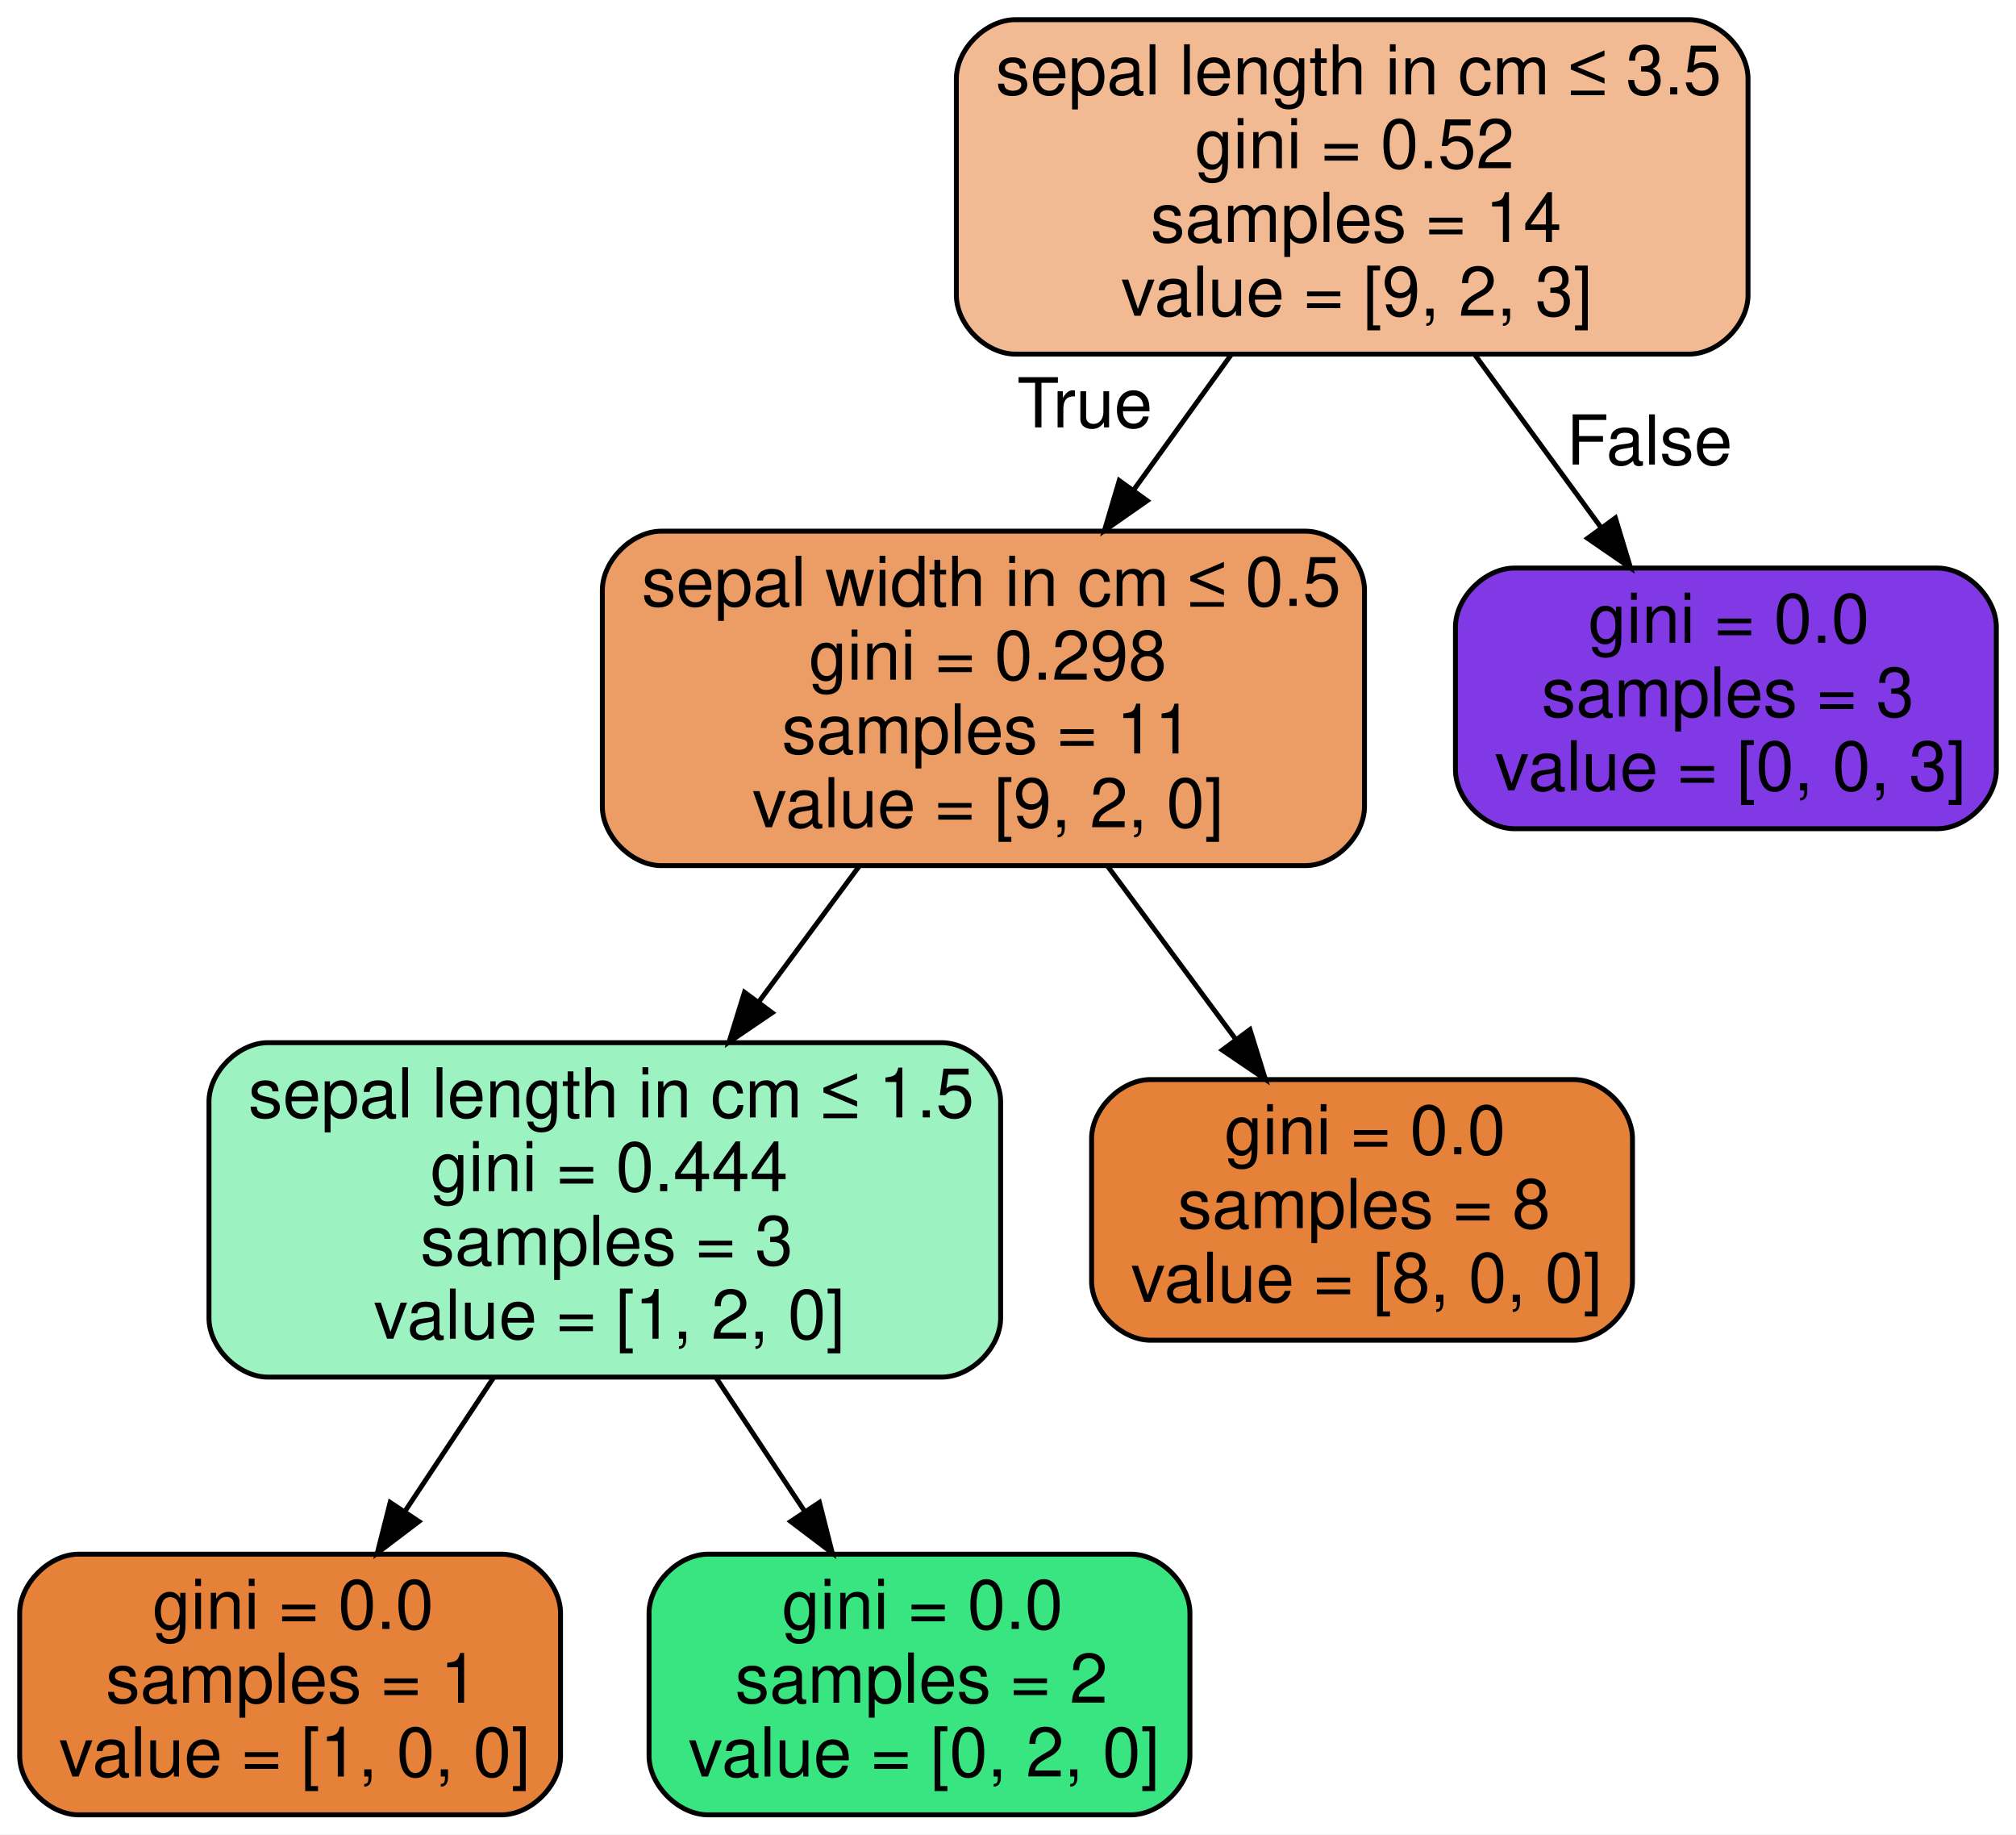
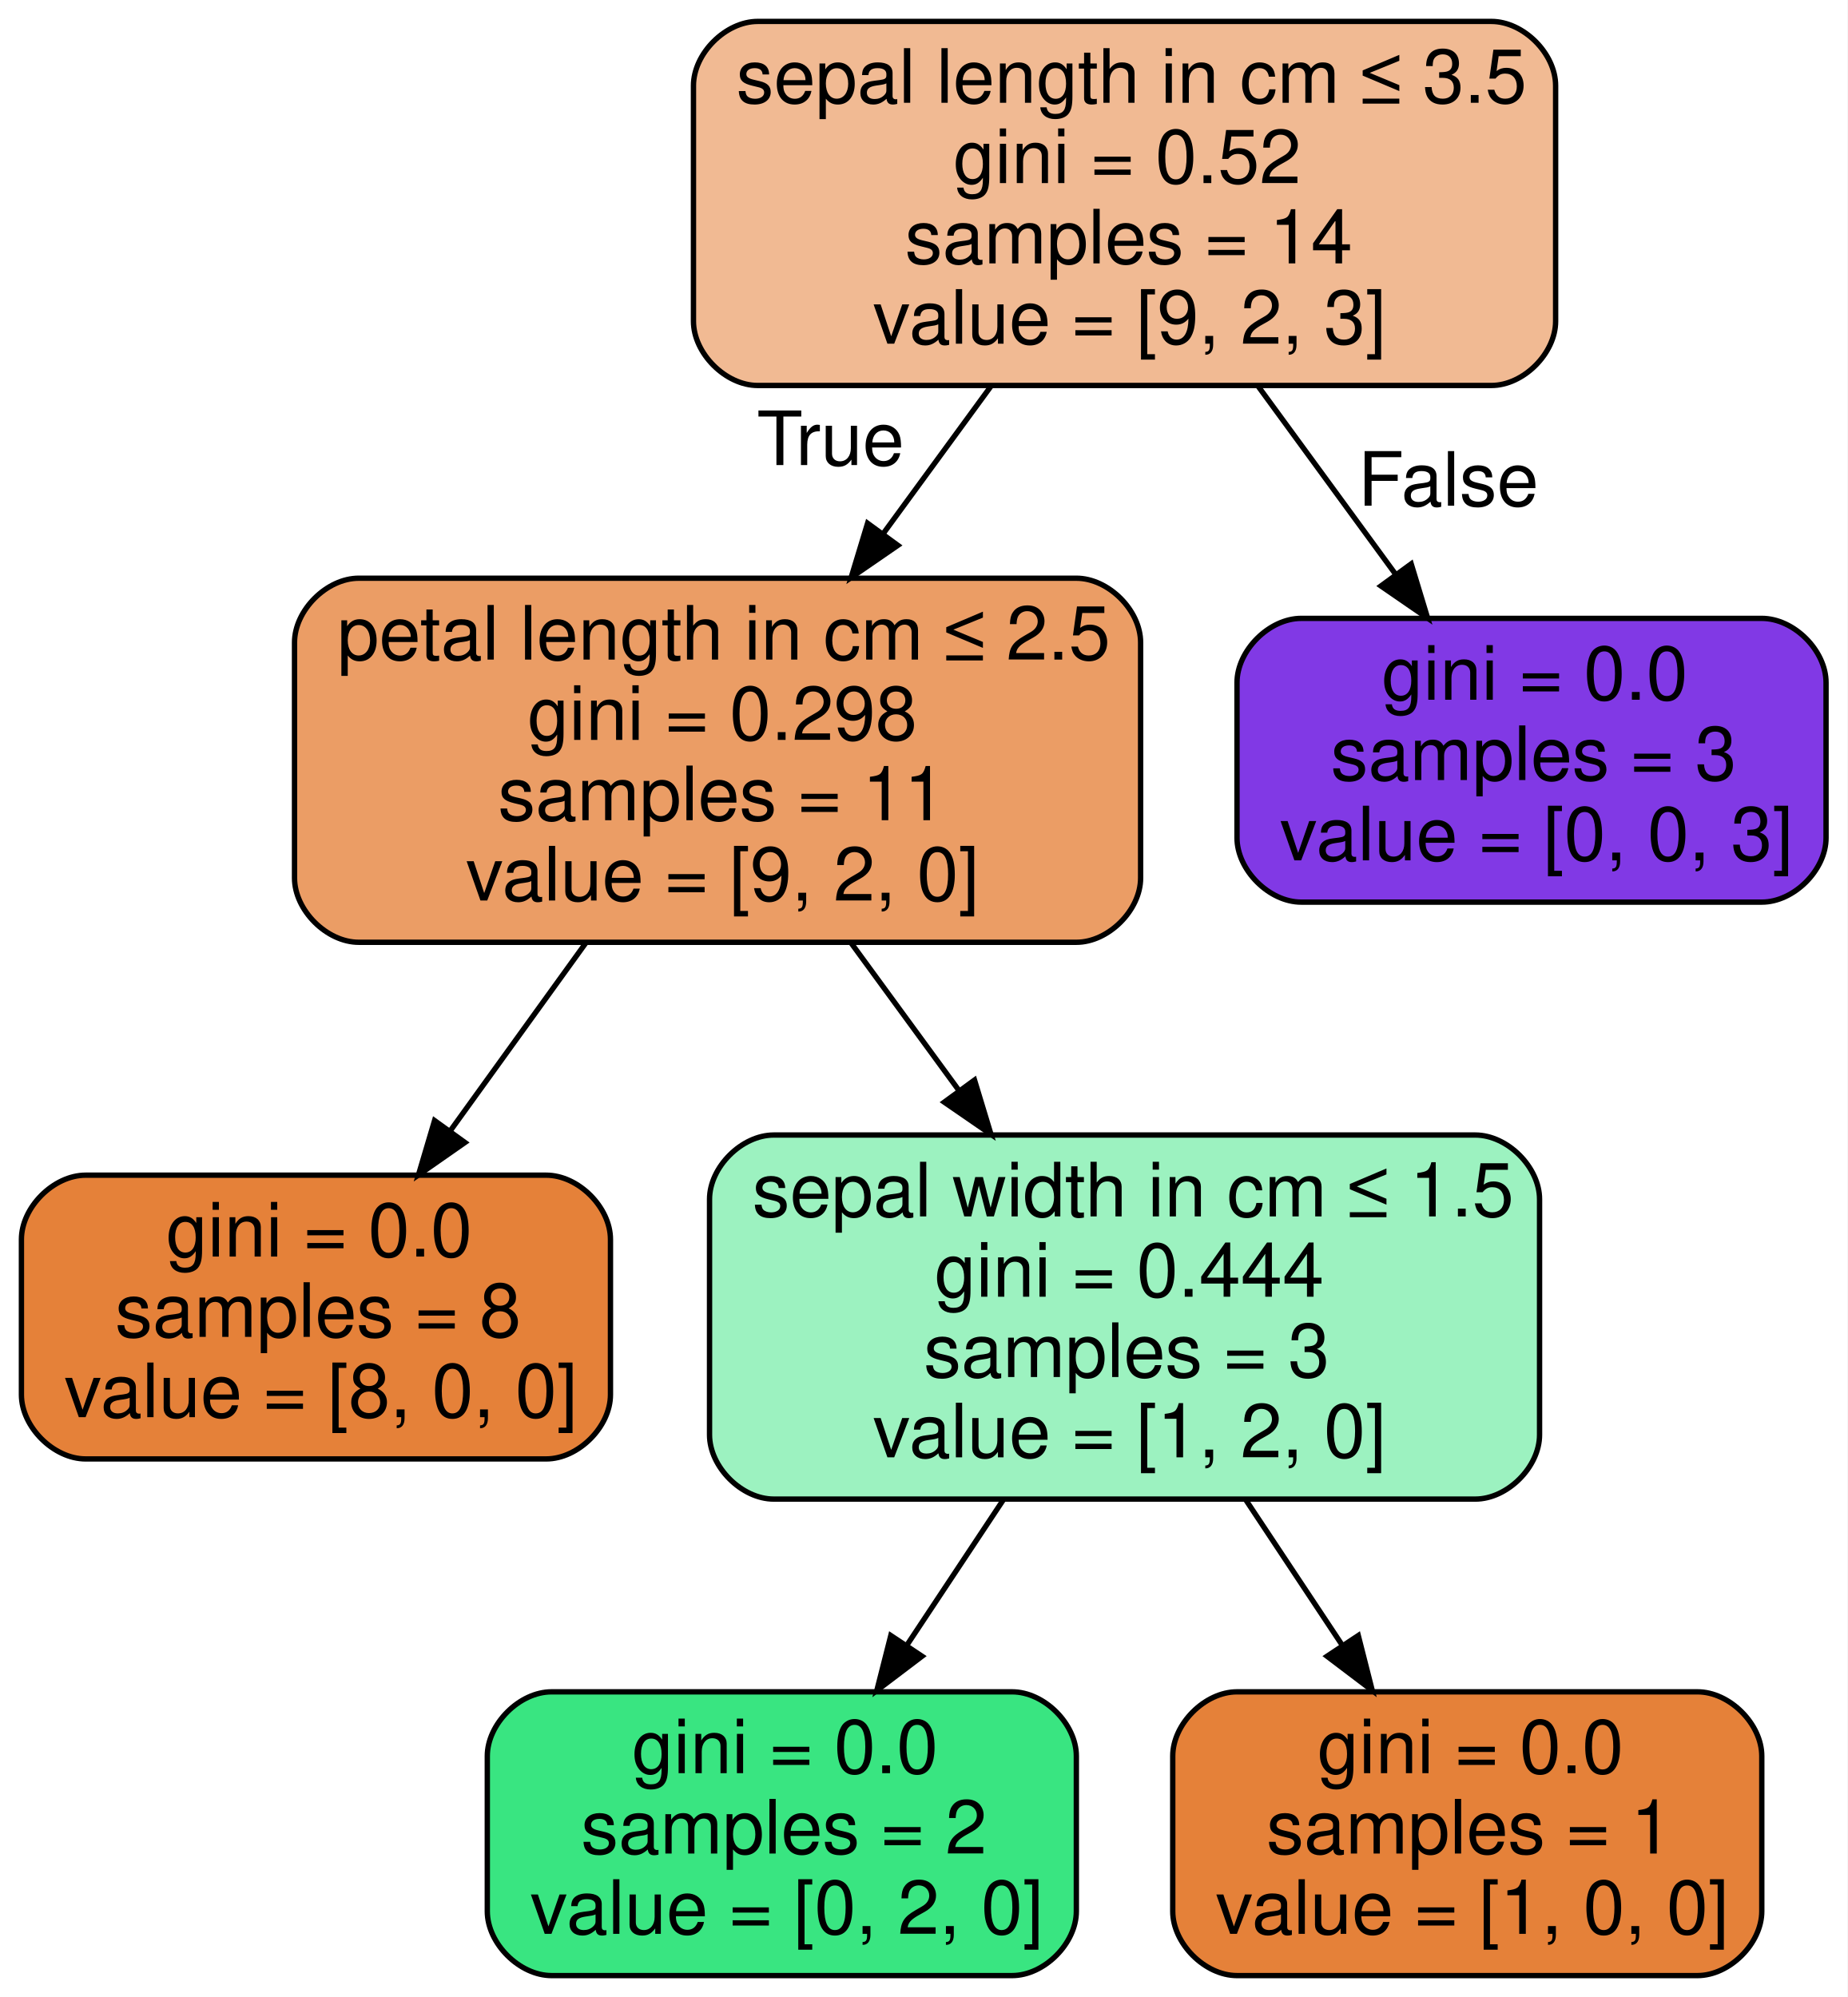
- <svg xmlns="http://www.w3.org/2000/svg" width="410pt" height="373pt" viewBox="0.00 0.00 410.00 373.00">
+ <svg xmlns="http://www.w3.org/2000/svg" width="345pt" height="373pt" viewBox="0.00 0.00 345.00 373.00">
  <g id="graph0" class="graph" transform="scale(1 1) rotate(0) translate(4 369)">
-     <polygon fill="#ffffff" stroke="transparent" points="-4,4 -4,-369 406,-369 406,4 -4,4" />
+     <polygon fill="#ffffff" stroke="transparent" points="-4,4 -4,-369 341,-369 341,4 -4,4" />
    <g id="node1" class="node">
-       <path fill="#f1ba93" stroke="#000000" d="M339.5,-365C339.5,-365 202.5,-365 202.5,-365 196.5,-365 190.5,-359 190.5,-353 190.5,-353 190.5,-309 190.5,-309 190.5,-303 196.5,-297 202.5,-297 202.5,-297 339.5,-297 339.5,-297 345.5,-297 351.5,-303 351.5,-309 351.5,-309 351.5,-353 351.5,-353 351.5,-359 345.5,-365 339.5,-365" />
-       <text text-anchor="start" x="198.5" y="-349.8" font-family="Helvetica,sans-Serif" font-size="14.00" fill="#000000">sepal length in cm ≤ 3.5</text>
-       <text text-anchor="start" x="239" y="-334.8" font-family="Helvetica,sans-Serif" font-size="14.00" fill="#000000">gini = 0.52</text>
-       <text text-anchor="start" x="230" y="-319.8" font-family="Helvetica,sans-Serif" font-size="14.00" fill="#000000">samples = 14</text>
-       <text text-anchor="start" x="224" y="-304.8" font-family="Helvetica,sans-Serif" font-size="14.00" fill="#000000">value = [9, 2, 3]</text>
+       <path fill="#f1ba93" stroke="#000000" d="M274.5,-365C274.5,-365 137.5,-365 137.5,-365 131.5,-365 125.5,-359 125.5,-353 125.5,-353 125.5,-309 125.5,-309 125.5,-303 131.5,-297 137.5,-297 137.5,-297 274.5,-297 274.5,-297 280.5,-297 286.5,-303 286.5,-309 286.5,-309 286.5,-353 286.5,-353 286.5,-359 280.5,-365 274.5,-365" />
+       <text text-anchor="start" x="133.5" y="-349.8" font-family="Helvetica,sans-Serif" font-size="14.00" fill="#000000">sepal length in cm ≤ 3.5</text>
+       <text text-anchor="start" x="174" y="-334.8" font-family="Helvetica,sans-Serif" font-size="14.00" fill="#000000">gini = 0.52</text>
+       <text text-anchor="start" x="165" y="-319.8" font-family="Helvetica,sans-Serif" font-size="14.00" fill="#000000">samples = 14</text>
+       <text text-anchor="start" x="159" y="-304.8" font-family="Helvetica,sans-Serif" font-size="14.00" fill="#000000">value = [9, 2, 3]</text>
    </g>
    <g id="node2" class="node">
-       <path fill="#eb9d65" stroke="#000000" d="M261.5,-261C261.5,-261 130.5,-261 130.5,-261 124.5,-261 118.5,-255 118.5,-249 118.5,-249 118.5,-205 118.5,-205 118.5,-199 124.5,-193 130.5,-193 130.5,-193 261.5,-193 261.5,-193 267.5,-193 273.5,-199 273.5,-205 273.5,-205 273.5,-249 273.5,-249 273.5,-255 267.5,-261 261.5,-261" />
-       <text text-anchor="start" x="126.5" y="-245.8" font-family="Helvetica,sans-Serif" font-size="14.00" fill="#000000">sepal width in cm ≤ 0.5</text>
-       <text text-anchor="start" x="160.5" y="-230.8" font-family="Helvetica,sans-Serif" font-size="14.00" fill="#000000">gini = 0.298</text>
-       <text text-anchor="start" x="155" y="-215.8" font-family="Helvetica,sans-Serif" font-size="14.00" fill="#000000">samples = 11</text>
-       <text text-anchor="start" x="149" y="-200.8" font-family="Helvetica,sans-Serif" font-size="14.00" fill="#000000">value = [9, 2, 0]</text>
+       <path fill="#eb9d65" stroke="#000000" d="M197,-261C197,-261 63,-261 63,-261 57,-261 51,-255 51,-249 51,-249 51,-205 51,-205 51,-199 57,-193 63,-193 63,-193 197,-193 197,-193 203,-193 209,-199 209,-205 209,-205 209,-249 209,-249 209,-255 203,-261 197,-261" />
+       <text text-anchor="start" x="59" y="-245.8" font-family="Helvetica,sans-Serif" font-size="14.00" fill="#000000">petal length in cm ≤ 2.5</text>
+       <text text-anchor="start" x="94.5" y="-230.8" font-family="Helvetica,sans-Serif" font-size="14.00" fill="#000000">gini = 0.298</text>
+       <text text-anchor="start" x="89" y="-215.8" font-family="Helvetica,sans-Serif" font-size="14.00" fill="#000000">samples = 11</text>
+       <text text-anchor="start" x="83" y="-200.8" font-family="Helvetica,sans-Serif" font-size="14.00" fill="#000000">value = [9, 2, 0]</text>
    </g>
    <g id="edge1" class="edge">
-       <path fill="none" stroke="#000000" d="M246.442,-296.947C240.097,-288.147 233.188,-278.567 226.576,-269.399" />
-       <polygon fill="#000000" stroke="#000000" points="229.301,-267.194 220.613,-261.13 223.623,-271.288 229.301,-267.194" />
-       <text text-anchor="middle" x="216.615" y="-282.108" font-family="Helvetica,sans-Serif" font-size="14.00" fill="#000000">True</text>
+       <path fill="none" stroke="#000000" d="M181.115,-296.947C174.685,-288.147 167.684,-278.567 160.984,-269.399" />
+       <polygon fill="#000000" stroke="#000000" points="163.667,-267.139 154.941,-261.13 158.016,-271.269 163.667,-267.139" />
+       <text text-anchor="middle" x="151.099" y="-282.133" font-family="Helvetica,sans-Serif" font-size="14.00" fill="#000000">True</text>
    </g>
    <g id="node7" class="node">
-       <path fill="#8139e5" stroke="#000000" d="M390,-253.5C390,-253.5 304,-253.5 304,-253.5 298,-253.5 292,-247.5 292,-241.5 292,-241.5 292,-212.5 292,-212.5 292,-206.5 298,-200.5 304,-200.5 304,-200.5 390,-200.5 390,-200.5 396,-200.5 402,-206.5 402,-212.5 402,-212.5 402,-241.5 402,-241.5 402,-247.5 396,-253.5 390,-253.5" />
-       <text text-anchor="start" x="319" y="-238.3" font-family="Helvetica,sans-Serif" font-size="14.00" fill="#000000">gini = 0.0</text>
-       <text text-anchor="start" x="309.5" y="-223.3" font-family="Helvetica,sans-Serif" font-size="14.00" fill="#000000">samples = 3</text>
-       <text text-anchor="start" x="300" y="-208.3" font-family="Helvetica,sans-Serif" font-size="14.00" fill="#000000">value = [0, 0, 3]</text>
+       <path fill="#8139e5" stroke="#000000" d="M325,-253.5C325,-253.5 239,-253.5 239,-253.5 233,-253.5 227,-247.5 227,-241.5 227,-241.5 227,-212.5 227,-212.5 227,-206.5 233,-200.5 239,-200.5 239,-200.5 325,-200.5 325,-200.5 331,-200.5 337,-206.5 337,-212.5 337,-212.5 337,-241.5 337,-241.5 337,-247.5 331,-253.5 325,-253.5" />
+       <text text-anchor="start" x="254" y="-238.3" font-family="Helvetica,sans-Serif" font-size="14.00" fill="#000000">gini = 0.0</text>
+       <text text-anchor="start" x="244.5" y="-223.3" font-family="Helvetica,sans-Serif" font-size="14.00" fill="#000000">samples = 3</text>
+       <text text-anchor="start" x="235" y="-208.3" font-family="Helvetica,sans-Serif" font-size="14.00" fill="#000000">value = [0, 0, 3]</text>
    </g>
    <g id="edge6" class="edge">
-       <path fill="none" stroke="#000000" d="M295.885,-296.947C304.096,-285.711 313.237,-273.202 321.493,-261.904" />
-       <polygon fill="#000000" stroke="#000000" points="324.529,-263.681 327.604,-253.542 318.878,-259.551 324.529,-263.681" />
-       <text text-anchor="middle" x="331.447" y="-274.545" font-family="Helvetica,sans-Serif" font-size="14.00" fill="#000000">False</text>
+       <path fill="none" stroke="#000000" d="M230.885,-296.947C239.096,-285.711 248.237,-273.202 256.493,-261.904" />
+       <polygon fill="#000000" stroke="#000000" points="259.529,-263.681 262.604,-253.542 253.878,-259.551 259.529,-263.681" />
+       <text text-anchor="middle" x="266.447" y="-274.545" font-family="Helvetica,sans-Serif" font-size="14.00" fill="#000000">False</text>
    </g>
    <g id="node3" class="node">
-       <path fill="#9cf2c0" stroke="#000000" d="M187.5,-157C187.5,-157 50.5,-157 50.5,-157 44.5,-157 38.5,-151 38.5,-145 38.5,-145 38.5,-101 38.5,-101 38.5,-95 44.5,-89 50.5,-89 50.5,-89 187.5,-89 187.5,-89 193.5,-89 199.5,-95 199.5,-101 199.5,-101 199.5,-145 199.5,-145 199.5,-151 193.5,-157 187.5,-157" />
-       <text text-anchor="start" x="46.5" y="-141.8" font-family="Helvetica,sans-Serif" font-size="14.00" fill="#000000">sepal length in cm ≤ 1.5</text>
-       <text text-anchor="start" x="83.5" y="-126.8" font-family="Helvetica,sans-Serif" font-size="14.00" fill="#000000">gini = 0.444</text>
-       <text text-anchor="start" x="81.5" y="-111.8" font-family="Helvetica,sans-Serif" font-size="14.00" fill="#000000">samples = 3</text>
-       <text text-anchor="start" x="72" y="-96.8" font-family="Helvetica,sans-Serif" font-size="14.00" fill="#000000">value = [1, 2, 0]</text>
+       <path fill="#e58139" stroke="#000000" d="M98,-149.5C98,-149.5 12,-149.5 12,-149.5 6,-149.5 0,-143.5 0,-137.5 0,-137.5 0,-108.5 0,-108.5 0,-102.5 6,-96.5 12,-96.5 12,-96.5 98,-96.5 98,-96.5 104,-96.5 110,-102.5 110,-108.5 110,-108.5 110,-137.5 110,-137.5 110,-143.5 104,-149.5 98,-149.5" />
+       <text text-anchor="start" x="27" y="-134.3" font-family="Helvetica,sans-Serif" font-size="14.00" fill="#000000">gini = 0.0</text>
+       <text text-anchor="start" x="17.5" y="-119.3" font-family="Helvetica,sans-Serif" font-size="14.00" fill="#000000">samples = 8</text>
+       <text text-anchor="start" x="8" y="-104.3" font-family="Helvetica,sans-Serif" font-size="14.00" fill="#000000">value = [8, 0, 0]</text>
    </g>
    <g id="edge2" class="edge">
-       <path fill="none" stroke="#000000" d="M170.787,-192.946C164.273,-184.148 157.179,-174.567 150.392,-165.399" />
-       <polygon fill="#000000" stroke="#000000" points="153.033,-163.084 144.269,-157.13 147.407,-167.25 153.033,-163.084" />
+       <path fill="none" stroke="#000000" d="M105.442,-192.946C97.34,-181.711 88.319,-169.202 80.171,-157.904" />
+       <polygon fill="#000000" stroke="#000000" points="82.829,-155.606 74.141,-149.542 77.151,-159.7 82.829,-155.606" />
+     </g>
+     <g id="node4" class="node">
+       <path fill="#9cf2c0" stroke="#000000" d="M271.5,-157C271.5,-157 140.5,-157 140.5,-157 134.5,-157 128.5,-151 128.5,-145 128.5,-145 128.5,-101 128.5,-101 128.5,-95 134.5,-89 140.5,-89 140.5,-89 271.5,-89 271.5,-89 277.5,-89 283.5,-95 283.5,-101 283.5,-101 283.5,-145 283.5,-145 283.5,-151 277.5,-157 271.5,-157" />
+       <text text-anchor="start" x="136.5" y="-141.8" font-family="Helvetica,sans-Serif" font-size="14.00" fill="#000000">sepal width in cm ≤ 1.5</text>
+       <text text-anchor="start" x="170.5" y="-126.8" font-family="Helvetica,sans-Serif" font-size="14.00" fill="#000000">gini = 0.444</text>
+       <text text-anchor="start" x="168.5" y="-111.8" font-family="Helvetica,sans-Serif" font-size="14.00" fill="#000000">samples = 3</text>
+       <text text-anchor="start" x="159" y="-96.8" font-family="Helvetica,sans-Serif" font-size="14.00" fill="#000000">value = [1, 2, 0]</text>
+     </g>
+     <g id="edge3" class="edge">
+       <path fill="none" stroke="#000000" d="M154.885,-192.946C161.315,-184.148 168.316,-174.567 175.016,-165.399" />
+       <polygon fill="#000000" stroke="#000000" points="177.984,-167.269 181.059,-157.13 172.333,-163.139 177.984,-167.269" />
+     </g>
+     <g id="node5" class="node">
+       <path fill="#39e581" stroke="#000000" d="M185,-53C185,-53 99,-53 99,-53 93,-53 87,-47 87,-41 87,-41 87,-12 87,-12 87,-6 93,0 99,0 99,0 185,0 185,0 191,0 197,-6 197,-12 197,-12 197,-41 197,-41 197,-47 191,-53 185,-53" />
+       <text text-anchor="start" x="114" y="-37.8" font-family="Helvetica,sans-Serif" font-size="14.00" fill="#000000">gini = 0.0</text>
+       <text text-anchor="start" x="104.5" y="-22.8" font-family="Helvetica,sans-Serif" font-size="14.00" fill="#000000">samples = 2</text>
+       <text text-anchor="start" x="95" y="-7.8" font-family="Helvetica,sans-Serif" font-size="14.00" fill="#000000">value = [0, 2, 0]</text>
+     </g>
+     <g id="edge4" class="edge">
+       <path fill="none" stroke="#000000" d="M183.436,-88.978C177.606,-80.187 171.317,-70.704 165.443,-61.848" />
+       <polygon fill="#000000" stroke="#000000" points="168.184,-59.648 159.74,-53.248 162.35,-63.517 168.184,-59.648" />
    </g>
    <g id="node6" class="node">
-       <path fill="#e58139" stroke="#000000" d="M316,-149.5C316,-149.5 230,-149.5 230,-149.5 224,-149.5 218,-143.5 218,-137.5 218,-137.5 218,-108.5 218,-108.5 218,-102.5 224,-96.5 230,-96.5 230,-96.5 316,-96.5 316,-96.5 322,-96.5 328,-102.5 328,-108.5 328,-108.5 328,-137.5 328,-137.5 328,-143.5 322,-149.5 316,-149.5" />
-       <text text-anchor="start" x="245" y="-134.3" font-family="Helvetica,sans-Serif" font-size="14.00" fill="#000000">gini = 0.0</text>
-       <text text-anchor="start" x="235.5" y="-119.3" font-family="Helvetica,sans-Serif" font-size="14.00" fill="#000000">samples = 8</text>
-       <text text-anchor="start" x="226" y="-104.3" font-family="Helvetica,sans-Serif" font-size="14.00" fill="#000000">value = [8, 0, 0]</text>
+       <path fill="#e58139" stroke="#000000" d="M313,-53C313,-53 227,-53 227,-53 221,-53 215,-47 215,-41 215,-41 215,-12 215,-12 215,-6 221,0 227,0 227,0 313,0 313,0 319,0 325,-6 325,-12 325,-12 325,-41 325,-41 325,-47 319,-53 313,-53" />
+       <text text-anchor="start" x="242" y="-37.8" font-family="Helvetica,sans-Serif" font-size="14.00" fill="#000000">gini = 0.0</text>
+       <text text-anchor="start" x="232.5" y="-22.8" font-family="Helvetica,sans-Serif" font-size="14.00" fill="#000000">samples = 1</text>
+       <text text-anchor="start" x="223" y="-7.8" font-family="Helvetica,sans-Serif" font-size="14.00" fill="#000000">value = [1, 0, 0]</text>
    </g>
    <g id="edge5" class="edge">
-       <path fill="none" stroke="#000000" d="M221.213,-192.946C229.531,-181.711 238.793,-169.202 247.157,-157.904" />
-       <polygon fill="#000000" stroke="#000000" points="250.211,-159.662 253.349,-149.542 244.585,-155.496 250.211,-159.662" />
-     </g>
-     <g id="node4" class="node">
-       <path fill="#e58139" stroke="#000000" d="M98,-53C98,-53 12,-53 12,-53 6,-53 0,-47 0,-41 0,-41 0,-12 0,-12 0,-6 6,0 12,0 12,0 98,0 98,0 104,0 110,-6 110,-12 110,-12 110,-41 110,-41 110,-47 104,-53 98,-53" />
-       <text text-anchor="start" x="27" y="-37.8" font-family="Helvetica,sans-Serif" font-size="14.00" fill="#000000">gini = 0.0</text>
-       <text text-anchor="start" x="17.5" y="-22.8" font-family="Helvetica,sans-Serif" font-size="14.00" fill="#000000">samples = 1</text>
-       <text text-anchor="start" x="8" y="-7.8" font-family="Helvetica,sans-Serif" font-size="14.00" fill="#000000">value = [1, 0, 0]</text>
-     </g>
-     <g id="edge3" class="edge">
-       <path fill="none" stroke="#000000" d="M96.436,-88.978C90.606,-80.187 84.317,-70.704 78.443,-61.848" />
-       <polygon fill="#000000" stroke="#000000" points="81.184,-59.648 72.74,-53.248 75.35,-63.517 81.184,-59.648" />
-     </g>
-     <g id="node5" class="node">
-       <path fill="#39e581" stroke="#000000" d="M226,-53C226,-53 140,-53 140,-53 134,-53 128,-47 128,-41 128,-41 128,-12 128,-12 128,-6 134,0 140,0 140,0 226,0 226,0 232,0 238,-6 238,-12 238,-12 238,-41 238,-41 238,-47 232,-53 226,-53" />
-       <text text-anchor="start" x="155" y="-37.8" font-family="Helvetica,sans-Serif" font-size="14.00" fill="#000000">gini = 0.0</text>
-       <text text-anchor="start" x="145.5" y="-22.8" font-family="Helvetica,sans-Serif" font-size="14.00" fill="#000000">samples = 2</text>
-       <text text-anchor="start" x="136" y="-7.8" font-family="Helvetica,sans-Serif" font-size="14.00" fill="#000000">value = [0, 2, 0]</text>
-     </g>
-     <g id="edge4" class="edge">
-       <path fill="none" stroke="#000000" d="M141.564,-88.978C147.394,-80.187 153.683,-70.704 159.557,-61.848" />
-       <polygon fill="#000000" stroke="#000000" points="162.65,-63.517 165.26,-53.248 156.816,-59.648 162.65,-63.517" />
+       <path fill="none" stroke="#000000" d="M228.564,-88.978C234.394,-80.187 240.683,-70.704 246.557,-61.848" />
+       <polygon fill="#000000" stroke="#000000" points="249.65,-63.517 252.26,-53.248 243.816,-59.648 249.65,-63.517" />
    </g>
  </g>
</svg>
